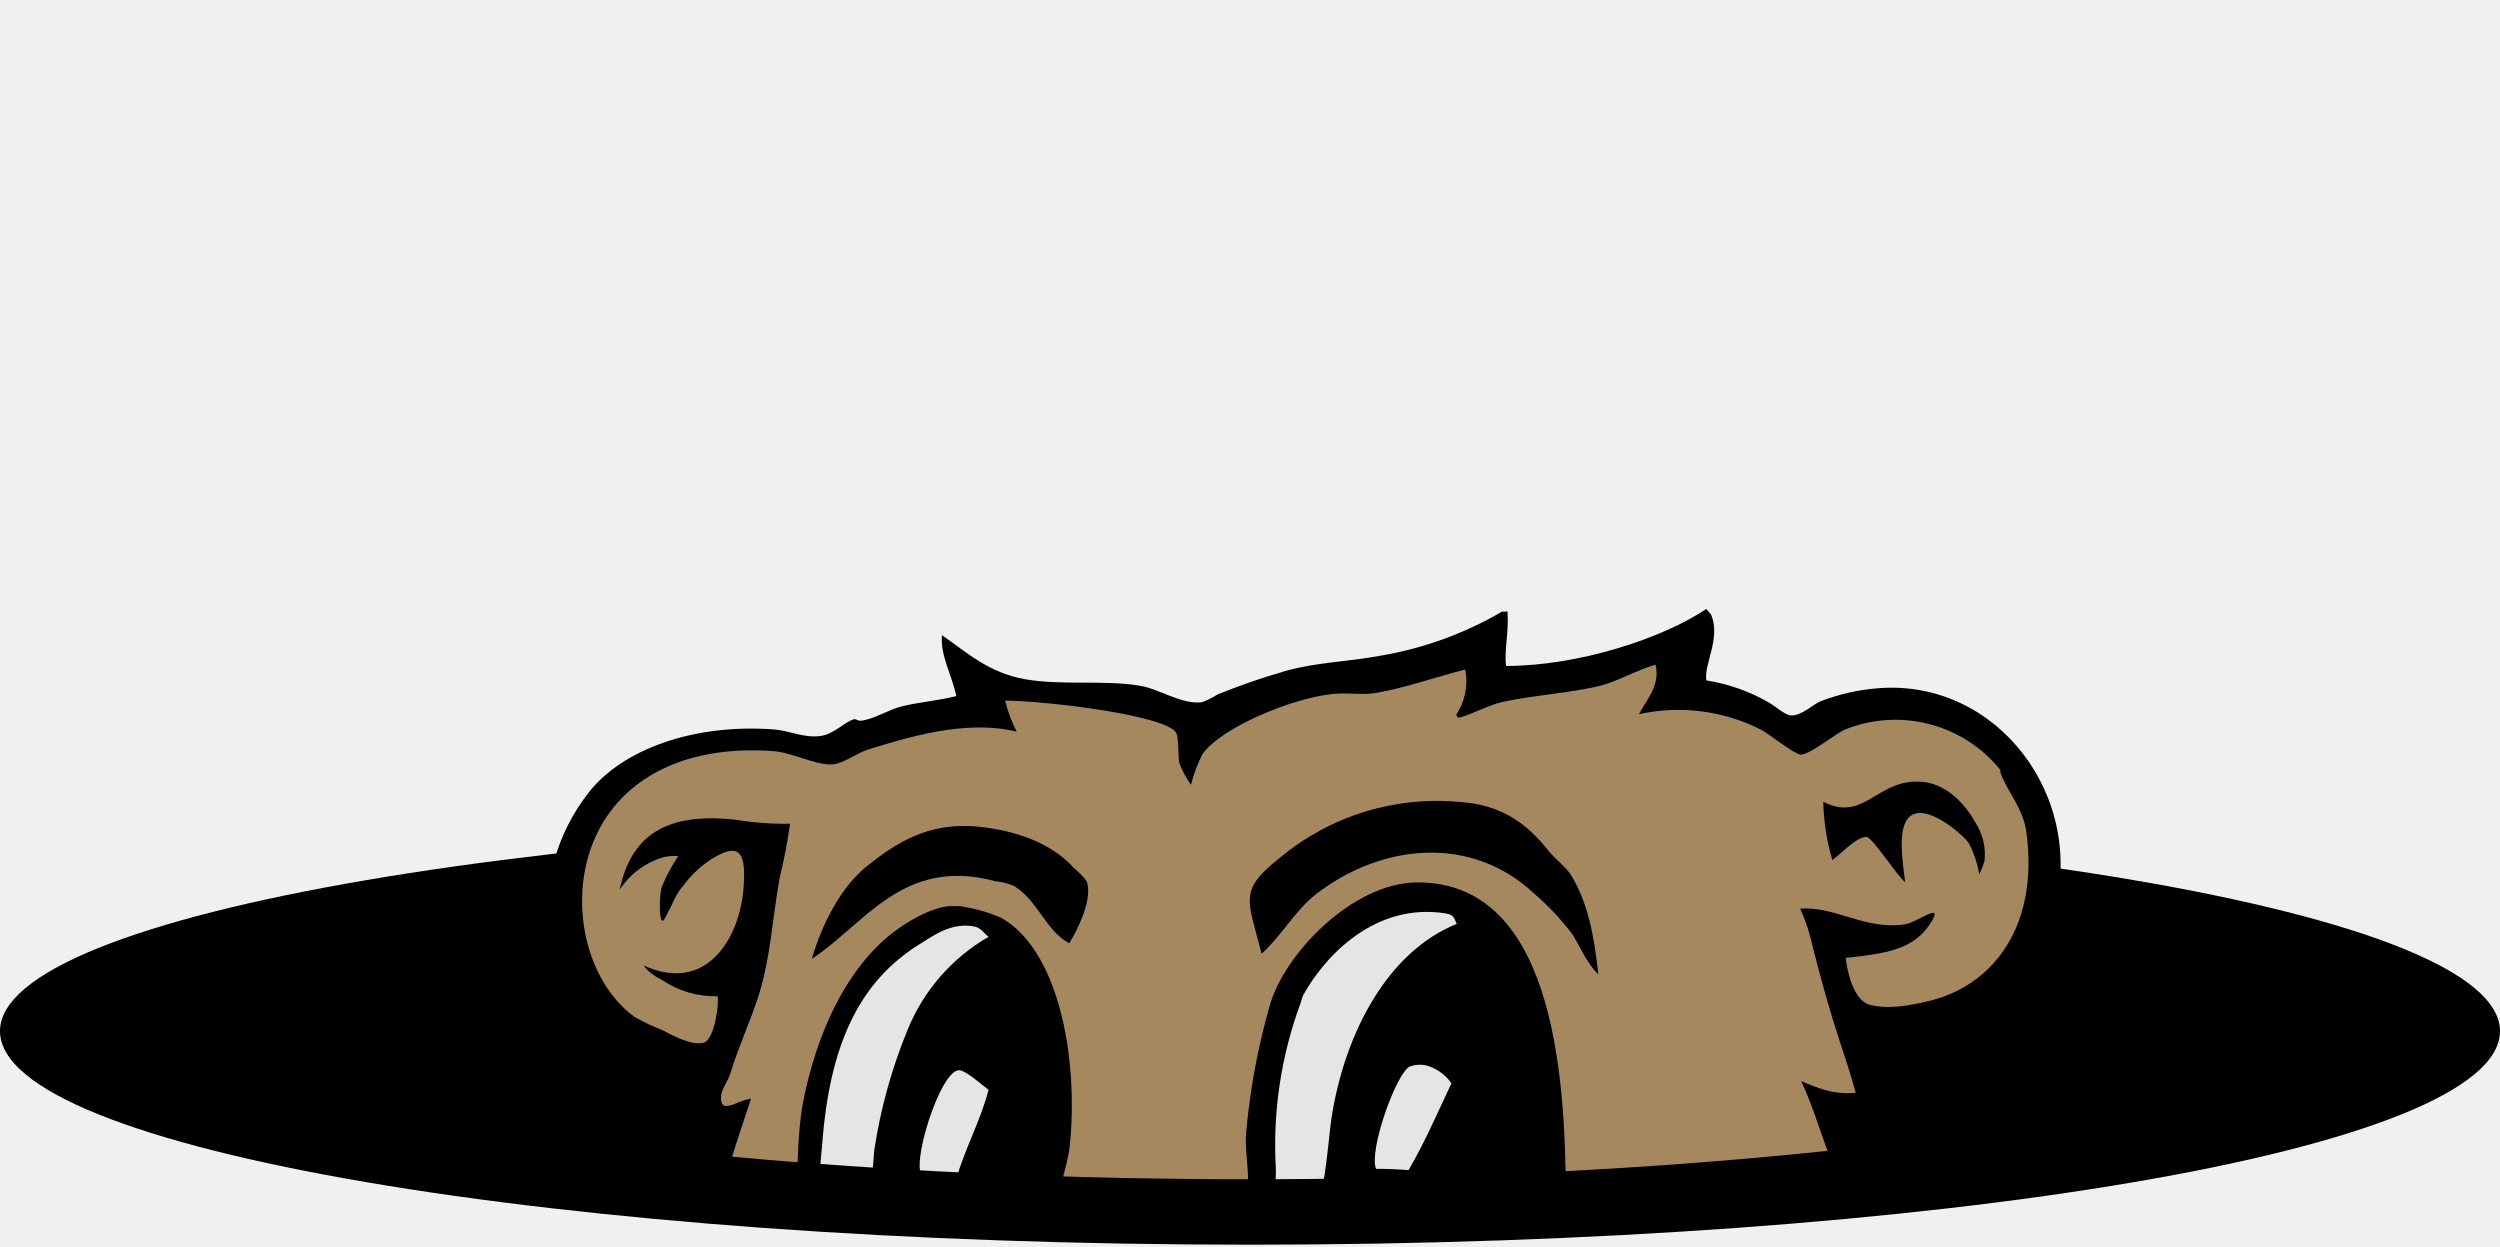
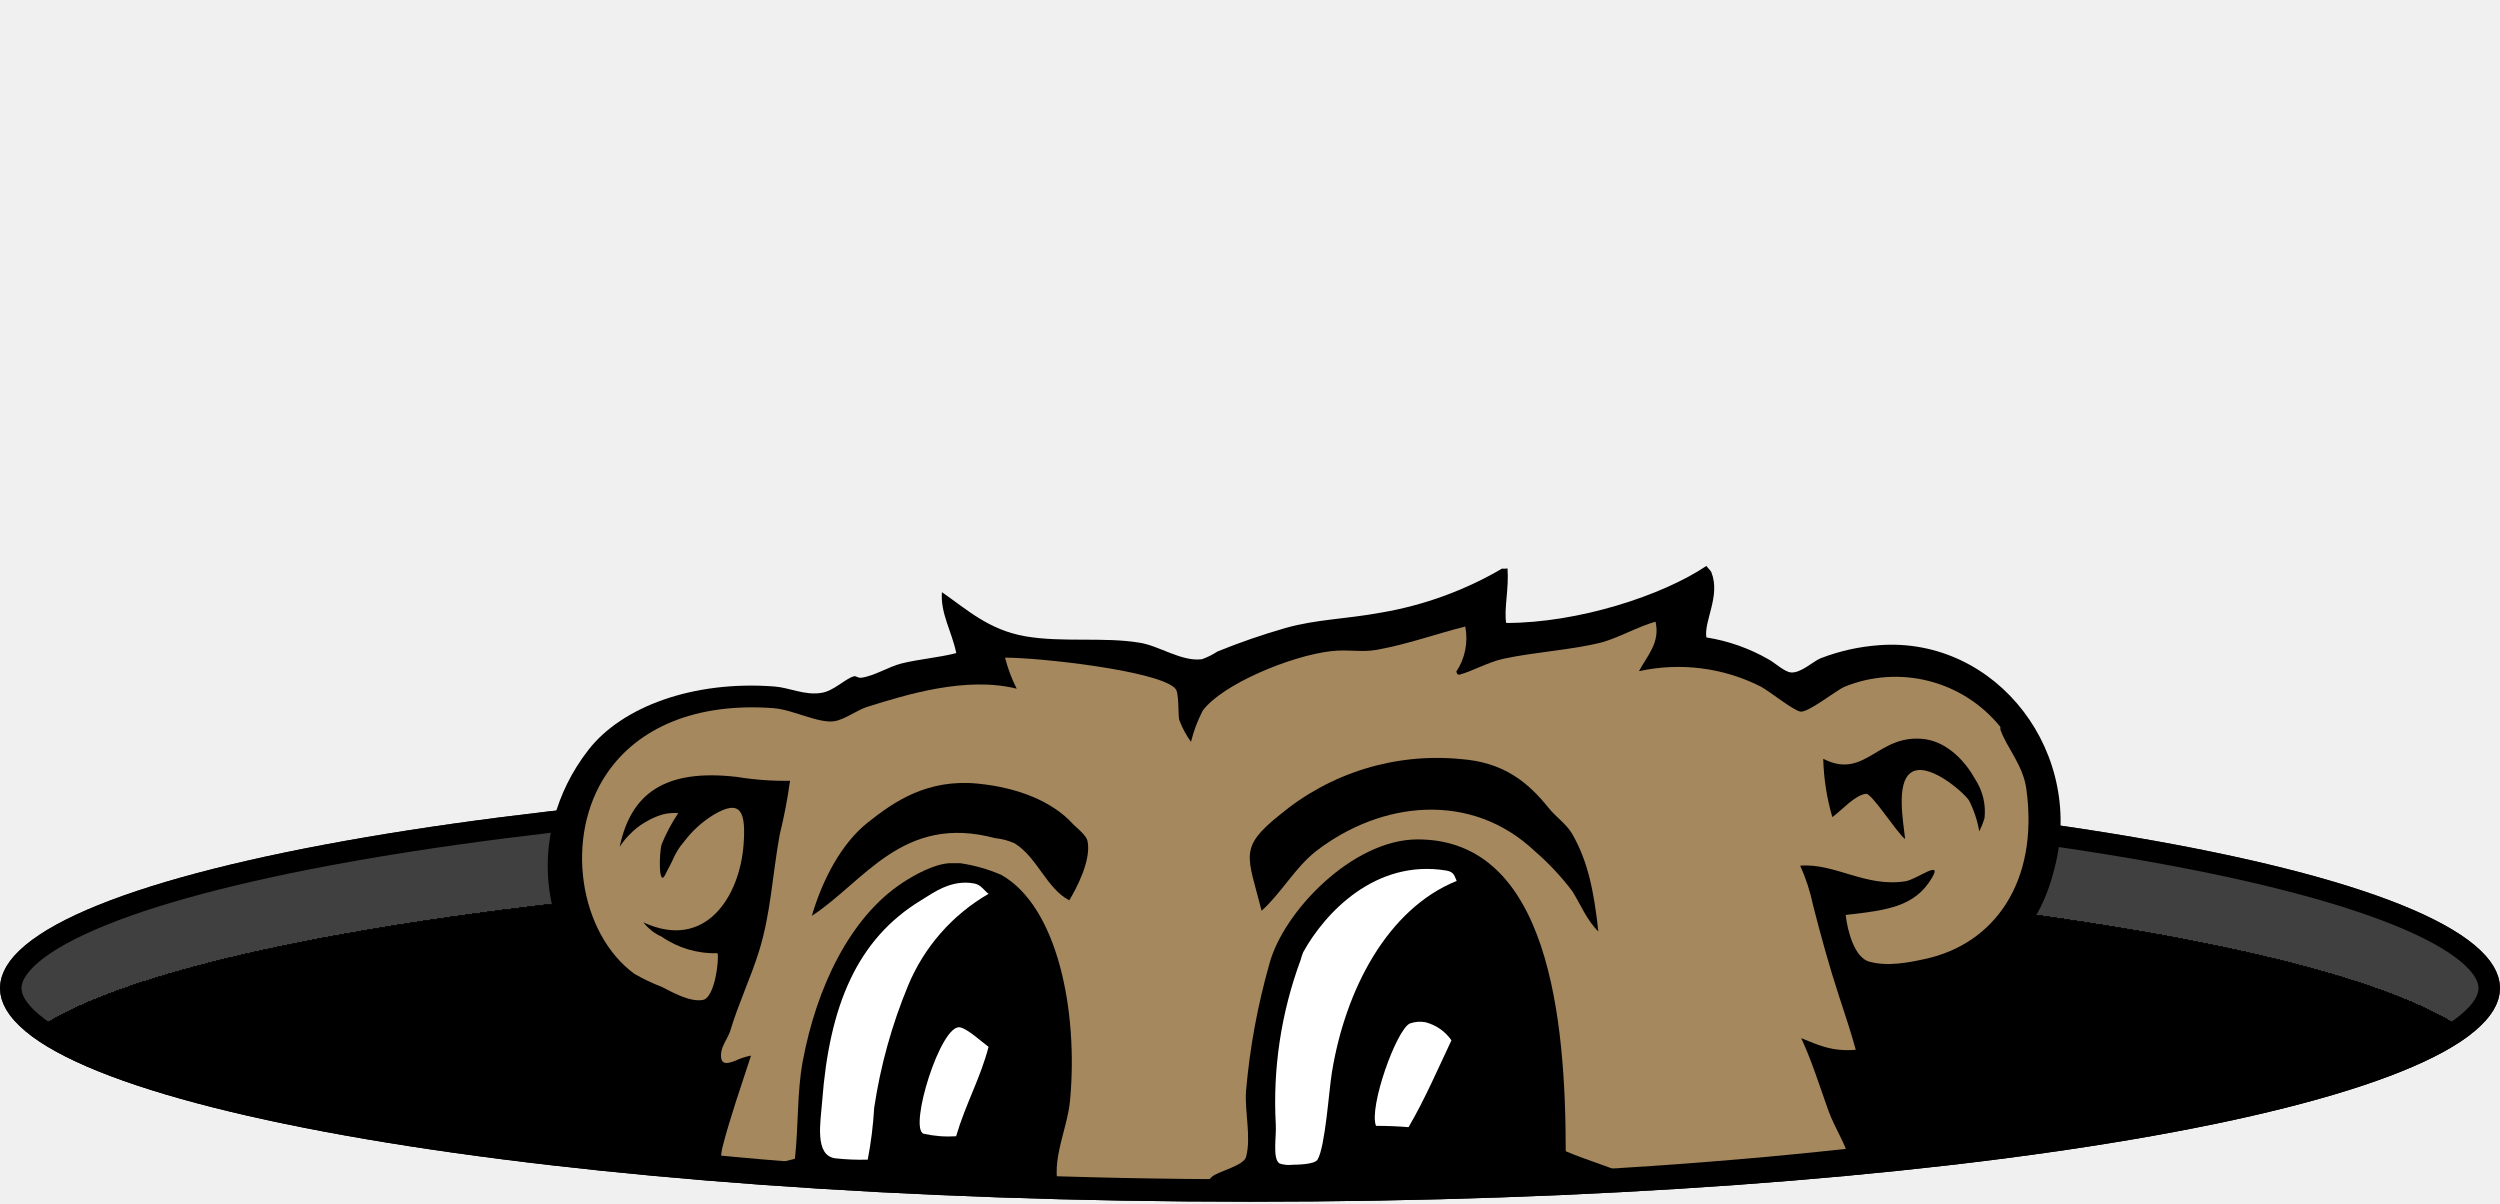
- <svg xmlns="http://www.w3.org/2000/svg" width="349" height="174" viewBox="0 0 349 174" fill="none">
-   <path d="M174.5 173.759C270.874 173.759 349 160.413 349 143.949C349 127.485 270.874 114.138 174.5 114.138C78.126 114.138 0 127.485 0 143.949C0 160.413 78.126 173.759 174.5 173.759Z" fill="black" />
+ <svg xmlns="http://www.w3.org/2000/svg" width="349" height="168" viewBox="0 0 349 168" fill="none">
+   <g filter="url(#filter0_i)">
+     <path d="M174.5 167.759C270.874 167.759 349 154.413 349 137.949C349 121.485 270.874 108.138 174.5 108.138C78.126 108.138 0 121.485 0 137.949C0 154.413 78.126 167.759 174.5 167.759Z" fill="black" />
+   </g>
+   <path d="M347.5 137.949C347.5 139.367 346.661 140.995 344.493 142.805C342.34 144.603 339.074 146.405 334.725 148.161C326.041 151.669 313.386 154.859 297.638 157.549C266.166 162.926 222.629 166.259 174.5 166.259C126.371 166.259 82.834 162.926 51.362 157.549C35.614 154.859 22.959 151.669 14.275 148.161C9.926 146.405 6.66 144.603 4.507 142.805C2.339 140.995 1.5 139.367 1.5 137.949C1.5 136.53 2.339 134.902 4.507 133.092C6.66 131.295 9.926 129.493 14.275 127.736C22.959 124.229 35.614 121.038 51.362 118.348C82.834 112.972 126.371 109.638 174.5 109.638C222.629 109.638 266.166 112.972 297.638 118.348C313.386 121.038 326.041 124.229 334.725 127.736C339.074 129.493 342.34 131.295 344.493 133.092C346.661 134.902 347.5 136.53 347.5 137.949Z" stroke="black" stroke-width="3" />
  <mask id="mask0" mask-type="alpha" maskUnits="userSpaceOnUse" x="0" y="0" width="349" height="165">
    <path d="M174.5 164.623C270.874 164.623 349 148.899 349 129.503C349 110.107 270.874 0 174.5 0C78.126 0 0 110.107 0 129.503C0 148.899 78.126 164.623 174.5 164.623Z" fill="black" />
  </mask>
  <g mask="url(#mask0)">
    <g clip-path="url(#clip0)">
-       <path d="M238.22 85C232.046 89.15 220.311 92.966 210.264 92.966C209.929 91.098 210.669 88.147 210.449 85.357C210.333 85.357 209.813 85.438 209.721 85.357C204.513 88.41 198.794 90.495 192.84 91.513C187.857 92.435 183.741 92.447 179.417 93.68C176.213 94.6 173.059 95.689 169.971 96.943C169.292 97.388 168.562 97.752 167.797 98.026C164.965 98.407 161.774 96.124 159.08 95.721C154.131 94.891 148.212 95.721 143.113 94.822C138.014 93.922 135.02 91.11 131.493 88.666C131.262 91.617 132.881 94.165 133.494 97.173C131.019 97.807 128.291 98.015 125.874 98.614C124.082 99.052 122.047 100.378 120.244 100.609C119.689 100.678 119.562 100.297 119.157 100.424C117.839 100.839 116.371 102.488 114.625 102.73C112.312 103.099 110.173 101.98 108.081 101.831C96.739 100.978 86.807 104.666 82.136 110.695C72.887 122.581 75.199 139.227 87.212 146.708C90.021 148.46 93.501 149.014 96.831 150.328C96.151 153.283 94.639 155.982 92.472 158.109C92.033 158.536 91.432 158.72 91.027 159.193C90.808 159.446 90.703 159.792 90.484 160.103C92.646 160.265 96.161 160.103 97.421 161.36C95.513 168.576 93.952 166.075 87.443 168.058C71.337 172.922 56.931 182.975 51.682 198.641C50.526 202.099 50.445 205.362 49.879 209.5C49.081 215.264 48.561 222.918 49.879 228.867C50.711 227.091 51.948 225.408 53.498 224.878C53.498 236.152 52.237 246.562 55.498 256.188C56.492 253.617 57.475 250.7 59.313 248.948C59.949 249.501 59.891 249.052 60.215 250.032C63.267 259.069 64.331 265.882 69.464 272.834C74.598 279.785 82.182 282.655 84.703 292.558H85.246C85.836 290.656 86.09 288.73 86.518 286.794C86.76 286.828 87.005 286.828 87.246 286.794C95.871 294.644 105.283 301.976 116.648 307.06C122.429 309.653 128.672 311.233 134.615 313.757C142.906 317.363 150.968 321.47 158.756 326.057C162.78 328.363 167.011 330.334 169.647 334.023C171.671 331.545 173.324 328.755 175.266 326.242C181.186 318.61 189.568 313.158 198.321 308.328C199.939 307.428 204.194 304.431 205.94 304.351C208.16 304.224 206.46 307.659 206.31 308.512C206.31 308.754 206.183 309.446 206.483 309.411C206.784 309.377 207.582 308.258 207.94 307.97C212.125 305.123 216.773 302.806 221.19 300.362C223.71 298.979 226.15 298.425 228.994 297.284C233.143 295.569 237.203 293.645 241.157 291.52C250.094 286.805 258.5 279.531 265.113 272.338C267.564 269.663 269.31 265.871 272.05 263.473C272.282 263.279 272.526 263.098 272.779 262.931C274.663 264.153 274.594 266.562 274.964 269.26C276.999 267.323 277.785 264.303 279.138 261.663C283.59 253.302 286.303 244.131 287.115 234.7C287.573 231.161 287.755 227.592 287.659 224.025C287.476 223.13 287.418 222.215 287.485 221.304C287.82 219.898 289.162 220.636 289.798 221.304C290.165 221.726 290.594 222.092 291.069 222.388C291.037 220.372 290.762 218.367 290.248 216.417C287.414 203.861 281.557 192.181 273.183 182.387C270.316 179.136 266.165 177.049 263.02 174.064C263.252 173.891 263.101 173.326 263.39 173.164C265.206 172.15 267.888 172.012 269.553 171.17C265.529 169.406 260.87 163.804 259.575 159.412C261.575 158.905 269.472 159.735 266.292 157.418C263.98 155.688 259.251 149.936 261.032 146.201C264.671 146.337 268.304 145.785 271.738 144.576C275.369 143.18 278.613 140.94 281.201 138.043C283.789 135.146 285.646 131.675 286.618 127.918C291.451 111.318 278.825 94.833 262.338 96.067C259.542 96.267 256.791 96.881 254.176 97.888C253.089 98.326 251.412 99.998 250.002 99.871C249.1 99.79 247.689 98.464 246.915 98.061C244.226 96.512 241.275 95.469 238.209 94.983C237.85 92.677 240.197 89.219 238.926 85.934C238.798 85.588 238.371 85.288 238.22 85Z" fill="black" />
-       <path d="M231.11 92.781C231.792 95.721 229.954 97.508 228.798 99.698C234.567 98.426 240.601 99.196 245.863 101.877C247.019 102.511 250.256 105.104 251.308 105.335C252.36 105.566 256.291 102.395 257.482 101.877C261.232 100.347 265.377 100.066 269.3 101.075C273.223 102.085 276.714 104.331 279.253 107.479V107.848C280.143 110.407 282.433 112.793 282.884 116.171C284.641 129.059 278.444 137.786 268.732 139.872C266.512 140.356 263.541 140.967 260.928 140.241C258.904 139.665 257.922 136.045 257.656 133.728C263.437 133.082 267.264 132.575 269.634 128.656C271.357 125.831 267.61 128.759 266.003 129.025C260.407 129.901 256.164 126.465 251.308 126.846C252.118 128.645 252.726 130.528 253.124 132.46C254.21 136.714 255.436 141.14 256.754 145.14C257.61 147.757 258.384 150.063 259.066 152.553C255.702 152.818 253.898 151.907 251.447 150.927C252.962 154.178 253.944 157.406 255.251 161.06C256.141 163.504 257.633 165.602 258.338 168.3C254.673 169.141 251.967 168.427 248.718 167.389C248.736 167.631 248.736 167.874 248.718 168.115C250.43 169.695 251.667 171.873 253.436 173.36C256.523 175.954 260.222 177.799 263.425 180.277C270.073 185.58 275.579 192.167 279.612 199.644C280.698 201.638 283.23 205.131 283.415 207.425C283.577 209.154 280.34 208.174 279.242 208.14C280.493 212.079 281.466 216.1 282.155 220.175C283.751 232.682 280.213 243.864 277.438 252.925C277.069 253.028 276.706 253.151 276.351 253.294C275.195 251.622 274.455 250.331 272.362 249.49C272.362 253.974 269.484 256.649 267.645 259.45C260.512 270.274 250.557 278.378 239.145 284.961C234.613 287.578 229.248 288.996 224.624 291.29C221.502 292.846 218.843 295.901 215.189 296.719C214.704 294.621 214.577 291.831 213.189 290.575C210.519 293.36 207.605 295.902 204.483 298.172C196.228 303.555 187.013 307.924 178.885 313.365C175.656 315.524 172.566 317.884 169.636 320.432C169.092 320.904 168.41 322.242 167.636 322.415C167.127 322.53 149.634 312.489 147.125 311.383C135.633 306.23 123.331 303.071 111.734 297.987C101.745 293.595 88.414 280.35 83.605 270.666C83.211 271.923 82.714 274.724 82.159 276.096C79.951 275.312 78.968 273.71 77.615 272.107C70.852 264.096 66.609 256.441 64.551 243.703C64.389 242.7 64.053 236.844 64.192 238.815C63.972 237.19 63.915 236.671 63.822 235.195C62.099 236.44 60.932 238.861 58.92 239.172C57.671 229.95 59.047 216.117 62.55 210.353C60.689 210.768 59.475 211.909 57.66 212.716C56.353 209.627 57.88 204.243 58.747 201.131C62.897 186.145 75.927 174.502 91.594 171.274C93.235 170.928 99.513 170.386 100.126 169.464C100.739 168.542 100.542 167.458 100.843 166.202C101.872 162.144 103.549 157.348 104.843 153.36C104.088 153.506 103.354 153.747 102.658 154.074C101.502 154.536 100.496 154.732 100.67 152.991C100.774 151.942 101.641 150.87 101.941 149.913C103.098 146.063 104.774 142.57 105.93 138.881C107.584 133.624 107.78 128.506 108.832 122.592C109.449 120.087 109.936 117.551 110.289 114.995C107.796 115.039 105.304 114.858 102.843 114.453C92.831 113.301 88.067 116.759 86.507 124.217C87.906 122.054 90.027 120.454 92.496 119.699C93.208 119.514 93.947 119.452 94.681 119.514C93.765 120.882 92.99 122.338 92.368 123.86C91.998 125.094 91.917 130.143 92.912 128.022C93.212 127.365 93.721 126.512 93.999 125.854C94.362 125.016 94.853 124.238 95.455 123.549C96.587 122.028 98 120.737 99.618 119.745C103.491 117.439 104.138 119.41 103.803 123.906C103.26 131.192 98.473 138.766 89.825 134.765C90.492 135.632 91.367 136.317 92.368 136.76C94.653 138.345 97.39 139.154 100.173 139.065C100.404 140.034 99.779 145.21 98.172 145.578C96.311 145.982 93.548 144.345 92.391 143.769C91.074 143.266 89.799 142.66 88.576 141.959C80.887 136.356 78.668 122.811 84.761 113.912C89.073 107.617 97.109 104.044 108 104.862C110.671 105.058 114.336 107.053 116.521 106.672C117.978 106.419 119.689 105.104 121.065 104.678C126.522 102.972 134.846 100.378 141.934 102.142C141.231 100.762 140.684 99.308 140.304 97.807C145.217 97.807 161.115 99.583 163.901 101.957L164.075 102.142C164.618 102.557 164.445 105.796 164.618 106.488C165.025 107.582 165.577 108.618 166.26 109.566C166.634 108.059 167.181 106.601 167.89 105.22C170.561 101.565 180.157 97.542 185.857 96.897C188.273 96.62 190.008 97.104 192.204 96.712C196.378 95.974 200.529 94.476 204.552 93.461C204.983 95.656 204.525 97.93 203.281 99.79C203.419 99.79 203.281 100.297 203.824 100.159C205.431 99.733 207.871 98.395 209.813 97.98C214.299 97 219.328 96.758 223.606 95.675C226.023 95.006 228.439 93.565 231.11 92.781Z" fill="#A5885E" />
-       <path d="M197.904 123.18C188.805 123.18 179.14 133.29 177.209 140.552C175.559 146.349 174.467 152.29 173.948 158.294C173.729 161.141 174.7 164.772 173.948 167.516C173.613 168.726 170.202 169.475 169.231 170.236C168.296 171.095 167.551 172.14 167.046 173.303C168.717 172.467 170.489 171.847 172.318 171.458C172.133 173.234 171.046 174.017 170.33 175.804C172.307 174.997 174.156 173.499 176.11 172.911C187.672 169.176 213.594 171.228 222.577 175.216C225.005 176.311 226.555 178.26 228.566 179.747C227.584 176.542 225.433 174.709 223.294 172.68L223.664 171.781C224.011 171.781 224.936 171.965 224.936 171.965C227.582 172.27 230.061 173.409 232.012 175.216C229.514 169.522 224.3 169.199 218.577 166.709C218.565 148.322 216.253 123.18 197.904 123.18Z" fill="black" />
-       <path d="M201.893 127.526C203.049 127.722 203.049 128.344 203.35 128.978C193.684 132.886 187.799 144.161 185.926 155.757C185.51 158.317 185.001 166.132 183.926 167.885C183.498 168.576 181.047 168.588 180.458 168.599C179.847 168.678 179.227 168.619 178.642 168.427C177.59 167.839 178.215 164.507 178.099 162.997C177.667 155.179 178.848 147.356 181.568 140.011C181.661 139.641 181.781 139.279 181.926 138.927C184.967 133.417 192.031 125.901 201.893 127.526Z" fill="#E5E5E5" />
-       <path d="M198.991 148.703C200.466 149.083 201.754 149.979 202.622 151.227C200.76 155.17 198.876 159.527 196.633 163.354C195.106 163.228 193.765 163.17 192.089 163.17C191.06 160.588 194.933 149.74 196.818 148.875C197.515 148.63 198.264 148.57 198.991 148.703Z" fill="#E5E5E5" />
-       <path d="M134.014 126.5C134.014 126.5 132.765 126.5 132.569 126.5C130.349 126.627 127.643 128.148 126.025 129.209C118.614 134.062 113.954 143.953 112.058 154.178C111.26 158.478 111.48 163.181 110.971 167.758C105.329 169.187 102.207 170.063 99.352 174.087C101.664 173.407 102.739 171.781 105.133 171.193C108.601 170.421 105.537 173.395 104.959 174.271C104.317 175.179 103.767 176.148 103.317 177.165C102.832 178.375 102.473 179.136 102.046 180.427C104.855 178.121 106.67 174.778 110.22 173.188C114.336 171.32 117.955 170.813 124.186 171.378C129.239 171.827 135.078 172.15 139.217 173.545C138.546 174.836 137.991 175.908 137.401 177.349C137.286 177.649 136.245 179.055 137.401 178.974C138.558 178.894 140.87 175.897 142.119 175.17C143.945 174.075 145.98 173.868 148.293 173.188C146.165 168.876 148.998 163.965 149.38 159.608C150.536 147.146 147.645 132.541 139.76 128.125C137.926 127.331 135.993 126.785 134.014 126.5V126.5Z" fill="black" />
-       <path d="M136.014 129.336C136.962 129.509 137.402 130.35 138.003 130.777C132.935 133.709 128.98 138.227 126.753 143.63C124.493 149.09 122.909 154.803 122.036 160.645C121.898 163.076 121.597 165.494 121.134 167.885C119.617 167.93 118.099 167.868 116.59 167.7C113.654 167.285 114.567 162.57 114.775 159.735C115.781 146.374 119.643 137.117 128.568 131.687C130.291 130.638 132.788 128.725 136.014 129.336Z" fill="#E5E5E5" />
-       <path d="M134.014 149.417C135.078 149.613 137.078 151.469 138.003 152.138C136.847 156.576 134.835 160.011 133.47 164.622C131.947 164.722 130.416 164.602 128.927 164.265C126.822 163.504 131.32 148.91 134.014 149.417Z" fill="#E5E5E5" />
-       <path d="M203.893 111.963C199.381 111.527 194.826 111.991 190.495 113.327C186.164 114.662 182.143 116.844 178.666 119.745C172.885 124.356 174.156 125.439 176.122 133.14C178.932 130.604 180.747 127.157 183.741 124.805C192.863 117.785 205.385 116.448 214.241 124.805C216.188 126.487 217.951 128.369 219.502 130.419C220.658 132.275 221.56 134.535 223.132 136.033C222.508 130.454 221.71 126.327 219.502 122.454C218.704 121.047 217.19 120.044 216.23 118.834C213.328 115.226 209.963 112.402 203.893 111.963Z" fill="black" />
-       <path d="M136.558 115.399C129.447 114.684 124.799 117.912 121.134 120.828C117.469 123.745 114.844 128.725 113.33 133.855C120.648 129.094 126.048 119.549 138.916 123.007C139.854 123.098 140.772 123.34 141.633 123.722C144.836 125.716 146.05 129.97 149.264 131.687C150.247 130.085 152.409 126.016 151.808 123.364C151.623 122.581 150.339 121.589 149.807 121.059C146.882 117.831 142.061 115.952 136.558 115.399Z" fill="black" />
-       <path d="M268.859 109.208C262.153 108.229 260.477 114.972 254.523 111.929C254.595 114.685 255.022 117.42 255.794 120.068C256.951 119.272 258.974 116.932 260.523 116.817C261.309 116.748 264.778 122.223 265.957 123.145C265.68 120.609 264.72 115.433 266.686 113.923C268.998 112.113 274.039 116.529 274.86 117.716C275.561 119.083 276.048 120.548 276.305 122.062C276.597 121.479 276.841 120.874 277.033 120.252C277.256 118.35 276.806 116.43 275.762 114.822C274.455 112.436 272.027 109.716 268.859 109.208Z" fill="black" />
+       <path d="M238.22 79C232.046 83.15 220.311 86.966 210.264 86.966C209.929 85.098 210.669 82.147 210.449 79.357C210.333 79.357 209.813 79.438 209.721 79.357C204.513 82.41 198.794 84.495 192.84 85.513C187.857 86.435 183.741 86.447 179.417 87.68C176.213 88.6 173.059 89.689 169.971 90.943C169.292 91.388 168.562 91.752 167.797 92.026C164.965 92.407 161.774 90.124 159.08 89.721C154.131 88.891 148.212 89.721 143.113 88.822C138.014 87.922 135.02 85.11 131.493 82.666C131.262 85.617 132.881 88.165 133.494 91.173C131.019 91.807 128.291 92.015 125.874 92.614C124.082 93.052 122.047 94.378 120.244 94.609C119.689 94.678 119.562 94.297 119.157 94.424C117.839 94.839 116.371 96.488 114.625 96.73C112.312 97.099 110.173 95.98 108.081 95.831C96.739 94.978 86.807 98.666 82.136 104.695C72.887 116.581 75.199 133.227 87.212 140.708C90.021 142.46 93.501 143.014 96.831 144.328C96.151 147.283 94.639 149.982 92.472 152.109C92.033 152.536 91.432 152.72 91.027 153.193C90.808 153.446 90.703 153.792 90.484 154.103C92.646 154.265 96.161 154.103 97.421 155.36C95.513 162.576 93.952 160.075 87.443 162.058C71.337 166.922 56.931 176.975 51.682 192.641C50.526 196.099 50.445 199.362 49.879 203.5C49.081 209.264 48.561 216.918 49.879 222.867C50.711 221.091 51.948 219.408 53.498 218.878C53.498 230.152 52.237 240.562 55.498 250.188C56.492 247.617 57.475 244.7 59.313 242.948C59.949 243.501 59.891 243.052 60.215 244.032C63.267 253.069 64.331 259.882 69.464 266.834C74.598 273.785 82.182 276.655 84.703 286.558H85.246C85.836 284.656 86.09 282.73 86.518 280.794C86.76 280.828 87.005 280.828 87.246 280.794C95.871 288.644 105.283 295.976 116.648 301.06C122.429 303.653 128.672 305.233 134.615 307.757C142.906 311.363 150.968 315.47 158.756 320.057C162.78 322.363 167.011 324.334 169.647 328.023C171.671 325.545 173.324 322.755 175.266 320.242C181.186 312.61 189.568 307.158 198.321 302.328C199.939 301.428 204.194 298.431 205.94 298.351C208.16 298.224 206.46 301.659 206.31 302.512C206.31 302.754 206.183 303.446 206.483 303.411C206.784 303.377 207.582 302.258 207.94 301.97C212.125 299.123 216.773 296.806 221.19 294.362C223.71 292.979 226.15 292.425 228.994 291.284C233.143 289.569 237.203 287.645 241.157 285.52C250.094 280.805 258.5 273.531 265.113 266.338C267.564 263.663 269.31 259.871 272.05 257.473C272.282 257.279 272.526 257.098 272.779 256.931C274.663 258.153 274.594 260.562 274.964 263.26C276.999 261.323 277.785 258.303 279.138 255.663C283.59 247.302 286.303 238.131 287.115 228.7C287.573 225.161 287.755 221.592 287.659 218.025C287.476 217.13 287.418 216.215 287.485 215.304C287.82 213.898 289.162 214.636 289.798 215.304C290.165 215.726 290.594 216.092 291.069 216.388C291.037 214.372 290.762 212.367 290.248 210.417C287.414 197.861 281.557 186.181 273.183 176.387C270.316 173.136 266.165 171.049 263.02 168.064C263.252 167.891 263.101 167.326 263.39 167.164C265.206 166.15 267.888 166.012 269.553 165.17C265.529 163.406 260.87 157.804 259.575 153.412C261.575 152.905 269.472 153.735 266.292 151.418C263.98 149.688 259.251 143.936 261.032 140.201C264.671 140.337 268.304 139.785 271.738 138.576C275.369 137.18 278.613 134.94 281.201 132.043C283.789 129.146 285.646 125.675 286.618 121.918C291.451 105.318 278.825 88.833 262.338 90.067C259.542 90.267 256.791 90.881 254.176 91.888C253.089 92.326 251.412 93.998 250.002 93.871C249.1 93.79 247.689 92.464 246.915 92.061C244.226 90.512 241.275 89.469 238.209 88.983C237.85 86.677 240.197 83.219 238.926 79.934C238.798 79.588 238.371 79.288 238.22 79Z" fill="black" />
+       <path d="M231.11 86.781C231.792 89.721 229.954 91.508 228.798 93.698C234.567 92.426 240.601 93.196 245.863 95.877C247.019 96.511 250.256 99.105 251.308 99.335C252.36 99.566 256.291 96.395 257.482 95.877C261.232 94.347 265.377 94.066 269.3 95.075C273.223 96.085 276.714 98.331 279.253 101.479V101.848C280.143 104.407 282.433 106.793 282.884 110.171C284.641 123.059 278.444 131.786 268.732 133.872C266.512 134.356 263.541 134.967 260.928 134.241C258.904 133.665 257.922 130.045 257.656 127.728C263.437 127.082 267.264 126.575 269.634 122.656C271.357 119.831 267.61 122.759 266.003 123.025C260.407 123.901 256.164 120.465 251.308 120.846C252.118 122.645 252.726 124.528 253.124 126.46C254.21 130.714 255.436 135.14 256.754 139.14C257.61 141.757 258.384 144.063 259.066 146.553C255.702 146.818 253.898 145.907 251.447 144.927C252.962 148.178 253.944 151.406 255.251 155.06C256.141 157.504 257.633 159.602 258.338 162.3C254.673 163.141 251.967 162.427 248.718 161.389C248.736 161.631 248.736 161.874 248.718 162.115C250.43 163.695 251.667 165.873 253.436 167.36C256.523 169.954 260.222 171.799 263.425 174.277C270.073 179.58 275.579 186.167 279.612 193.644C280.698 195.638 283.23 199.131 283.415 201.425C283.577 203.154 280.34 202.174 279.242 202.14C280.493 206.079 281.466 210.1 282.155 214.175C283.751 226.682 280.213 237.864 277.438 246.925C277.069 247.028 276.706 247.151 276.351 247.294C275.195 245.622 274.455 244.331 272.362 243.49C272.362 247.974 269.484 250.649 267.645 253.45C260.512 264.274 250.557 272.378 239.145 278.961C234.613 281.578 229.248 282.996 224.624 285.29C221.502 286.846 218.843 289.901 215.189 290.719C214.704 288.621 214.577 285.831 213.189 284.575C210.519 287.36 207.605 289.902 204.483 292.172C196.228 297.555 187.013 301.924 178.885 307.365C175.656 309.524 172.566 311.884 169.636 314.432C169.092 314.904 168.41 316.242 167.636 316.415C167.127 316.53 149.634 306.489 147.125 305.383C135.633 300.23 123.331 297.071 111.734 291.987C101.745 287.595 88.414 274.35 83.605 264.666C83.211 265.923 82.714 268.724 82.159 270.096C79.951 269.312 78.968 267.71 77.615 266.107C70.852 258.096 66.609 250.441 64.551 237.703C64.389 236.7 64.053 230.844 64.192 232.815C63.972 231.19 63.915 230.671 63.822 229.195C62.099 230.44 60.932 232.861 58.92 233.172C57.671 223.95 59.047 210.117 62.55 204.353C60.689 204.768 59.475 205.909 57.66 206.716C56.353 203.627 57.88 198.243 58.747 195.131C62.897 180.145 75.927 168.502 91.594 165.274C93.235 164.928 99.513 164.386 100.126 163.464C100.739 162.542 100.542 161.458 100.843 160.202C101.872 156.144 103.549 151.348 104.843 147.36C104.088 147.506 103.354 147.747 102.658 148.074C101.502 148.536 100.496 148.732 100.67 146.991C100.774 145.942 101.641 144.87 101.941 143.913C103.098 140.063 104.774 136.57 105.93 132.881C107.584 127.624 107.78 122.506 108.832 116.592C109.449 114.087 109.936 111.551 110.289 108.995C107.796 109.039 105.304 108.858 102.843 108.453C92.831 107.301 88.067 110.759 86.507 118.217C87.906 116.054 90.027 114.454 92.496 113.699C93.208 113.514 93.947 113.452 94.681 113.514C93.765 114.882 92.99 116.338 92.368 117.86C91.998 119.094 91.917 124.143 92.912 122.022C93.212 121.365 93.721 120.512 93.999 119.854C94.362 119.016 94.853 118.238 95.455 117.549C96.587 116.028 98 114.737 99.618 113.745C103.491 111.439 104.138 113.41 103.803 117.906C103.26 125.192 98.473 132.766 89.825 128.765C90.492 129.632 91.367 130.317 92.368 130.76C94.653 132.345 97.39 133.154 100.173 133.065C100.404 134.034 99.779 139.21 98.172 139.578C96.311 139.982 93.548 138.345 92.391 137.769C91.074 137.266 89.799 136.66 88.576 135.959C80.887 130.356 78.668 116.811 84.761 107.912C89.073 101.617 97.109 98.044 108 98.862C110.671 99.058 114.336 101.053 116.521 100.672C117.978 100.419 119.689 99.105 121.065 98.678C126.522 96.972 134.846 94.378 141.934 96.142C141.231 94.762 140.684 93.308 140.304 91.807C145.217 91.807 161.115 93.583 163.901 95.957L164.075 96.142C164.618 96.557 164.445 99.796 164.618 100.488C165.025 101.582 165.577 102.618 166.26 103.566C166.634 102.059 167.181 100.601 167.89 99.22C170.561 95.565 180.157 91.542 185.857 90.897C188.273 90.62 190.008 91.104 192.204 90.712C196.378 89.974 200.529 88.476 204.552 87.461C204.983 89.656 204.525 91.93 203.281 93.79C203.419 93.79 203.281 94.297 203.824 94.159C205.431 93.733 207.871 92.395 209.813 91.98C214.299 91 219.328 90.758 223.606 89.675C226.023 89.006 228.439 87.565 231.11 86.781Z" fill="#A5885E" />
+       <path d="M197.904 117.18C188.805 117.18 179.14 127.29 177.209 134.552C175.559 140.349 174.467 146.29 173.948 152.294C173.729 155.141 174.7 158.772 173.948 161.516C173.613 162.726 170.202 163.475 169.231 164.236C168.296 165.095 167.551 166.14 167.046 167.303C168.717 166.467 170.489 165.847 172.318 165.458C172.133 167.234 171.046 168.017 170.33 169.804C172.307 168.997 174.156 167.499 176.11 166.911C187.672 163.176 213.594 165.228 222.577 169.216C225.005 170.311 226.555 172.26 228.566 173.747C227.584 170.542 225.433 168.709 223.294 166.68L223.664 165.781C224.011 165.781 224.936 165.965 224.936 165.965C227.582 166.27 230.061 167.409 232.012 169.216C229.514 163.522 224.3 163.199 218.577 160.709C218.565 142.322 216.253 117.18 197.904 117.18Z" fill="black" />
+       <path d="M201.893 121.526C203.049 121.722 203.049 122.344 203.35 122.978C193.684 126.886 187.799 138.161 185.926 149.757C185.51 152.317 185.001 160.132 183.926 161.885C183.498 162.576 181.047 162.588 180.458 162.599C179.847 162.678 179.227 162.619 178.642 162.427C177.59 161.839 178.215 158.507 178.099 156.997C177.667 149.179 178.848 141.356 181.568 134.011C181.661 133.641 181.781 133.279 181.926 132.927C184.967 127.417 192.031 119.901 201.893 121.526Z" fill="white" />
+       <path d="M198.991 142.703C200.466 143.083 201.754 143.979 202.622 145.227C200.76 149.17 198.876 153.527 196.633 157.354C195.106 157.228 193.765 157.17 192.089 157.17C191.06 154.588 194.933 143.74 196.818 142.875C197.515 142.63 198.264 142.57 198.991 142.703Z" fill="white" />
+       <path d="M134.014 120.5C134.014 120.5 132.765 120.5 132.569 120.5C130.349 120.627 127.643 122.148 126.025 123.209C118.614 128.062 113.954 137.953 112.058 148.178C111.26 152.478 111.48 157.181 110.971 161.758C105.329 163.187 102.207 164.063 99.352 168.087C101.664 167.407 102.739 165.781 105.133 165.193C108.601 164.421 105.537 167.395 104.959 168.271C104.317 169.179 103.767 170.148 103.317 171.165C102.832 172.375 102.473 173.136 102.046 174.427C104.855 172.121 106.67 168.778 110.22 167.188C114.336 165.32 117.955 164.813 124.186 165.378C129.239 165.827 135.078 166.15 139.217 167.545C138.546 168.836 137.991 169.908 137.401 171.349C137.286 171.649 136.245 173.055 137.401 172.974C138.558 172.894 140.87 169.897 142.119 169.17C143.945 168.075 145.98 167.868 148.293 167.188C146.165 162.876 148.998 157.965 149.38 153.608C150.536 141.146 147.645 126.541 139.76 122.125C137.926 121.331 135.993 120.785 134.014 120.5Z" fill="black" />
+       <path d="M136.014 123.336C136.962 123.509 137.402 124.35 138.003 124.777C132.935 127.709 128.98 132.227 126.753 137.63C124.493 143.09 122.909 148.803 122.036 154.645C121.898 157.076 121.597 159.494 121.134 161.885C119.617 161.93 118.099 161.868 116.59 161.7C113.654 161.285 114.567 156.57 114.775 153.735C115.781 140.374 119.643 131.117 128.568 125.687C130.291 124.638 132.788 122.725 136.014 123.336Z" fill="white" />
+       <path d="M134.014 143.417C135.078 143.613 137.078 145.469 138.003 146.138C136.847 150.576 134.835 154.011 133.471 158.622C131.947 158.722 130.416 158.602 128.927 158.265C126.822 157.504 131.32 142.91 134.014 143.417Z" fill="white" />
+       <path d="M203.893 105.963C199.381 105.527 194.826 105.991 190.495 107.327C186.164 108.662 182.143 110.844 178.666 113.745C172.885 118.356 174.156 119.439 176.122 127.14C178.931 124.604 180.747 121.157 183.741 118.805C192.863 111.785 205.385 110.448 214.241 118.805C216.188 120.487 217.951 122.369 219.502 124.419C220.658 126.275 221.56 128.535 223.132 130.033C222.508 124.454 221.71 120.327 219.502 116.454C218.704 115.047 217.189 114.044 216.23 112.834C213.328 109.226 209.963 106.402 203.893 105.963Z" fill="black" />
+       <path d="M136.557 109.399C129.447 108.684 124.799 111.912 121.134 114.828C117.469 117.745 114.844 122.725 113.33 127.855C120.648 123.094 126.048 113.549 138.916 117.007C139.854 117.098 140.772 117.34 141.633 117.722C144.836 119.716 146.05 123.97 149.264 125.687C150.247 124.085 152.409 120.016 151.807 117.364C151.623 116.581 150.339 115.589 149.807 115.059C146.882 111.831 142.061 109.952 136.557 109.399Z" fill="black" />
+       <path d="M268.859 103.208C262.153 102.229 260.477 108.972 254.523 105.929C254.595 108.685 255.022 111.42 255.794 114.068C256.951 113.272 258.974 110.932 260.523 110.817C261.309 110.748 264.778 116.223 265.957 117.145C265.68 114.609 264.72 109.433 266.686 107.923C268.998 106.113 274.039 110.529 274.86 111.716C275.561 113.083 276.048 114.548 276.305 116.062C276.597 115.479 276.841 114.874 277.033 114.252C277.256 112.35 276.806 110.43 275.762 108.822C274.455 106.436 272.027 103.716 268.859 103.208Z" fill="black" />
    </g>
  </g>
  <defs>
+     <filter id="filter0_i" x="0" y="108.138" width="349" height="59.621" filterUnits="userSpaceOnUse" color-interpolation-filters="sRGB">
+       <feFlood flood-opacity="0" result="BackgroundImageFix" />
+       <feBlend mode="normal" in="SourceGraphic" in2="BackgroundImageFix" result="shape" />
+       <feColorMatrix in="SourceAlpha" type="matrix" values="0 0 0 0 0 0 0 0 0 0 0 0 0 0 0 0 0 0 127 0" result="hardAlpha" />
+       <feOffset dy="13" />
+       <feComposite in2="hardAlpha" operator="arithmetic" k2="-1" k3="1" />
+       <feColorMatrix type="matrix" values="0 0 0 0 1 0 0 0 0 1 0 0 0 0 1 0 0 0 0.25 0" />
+       <feBlend mode="normal" in2="shape" result="effect1_innerShadow" />
+     </filter>
    <clipPath id="clip0">
-       <rect width="242" height="249" fill="white" transform="translate(49 85)" />
+       <rect width="242" height="249" fill="white" transform="translate(49 79)" />
    </clipPath>
  </defs>
</svg>
